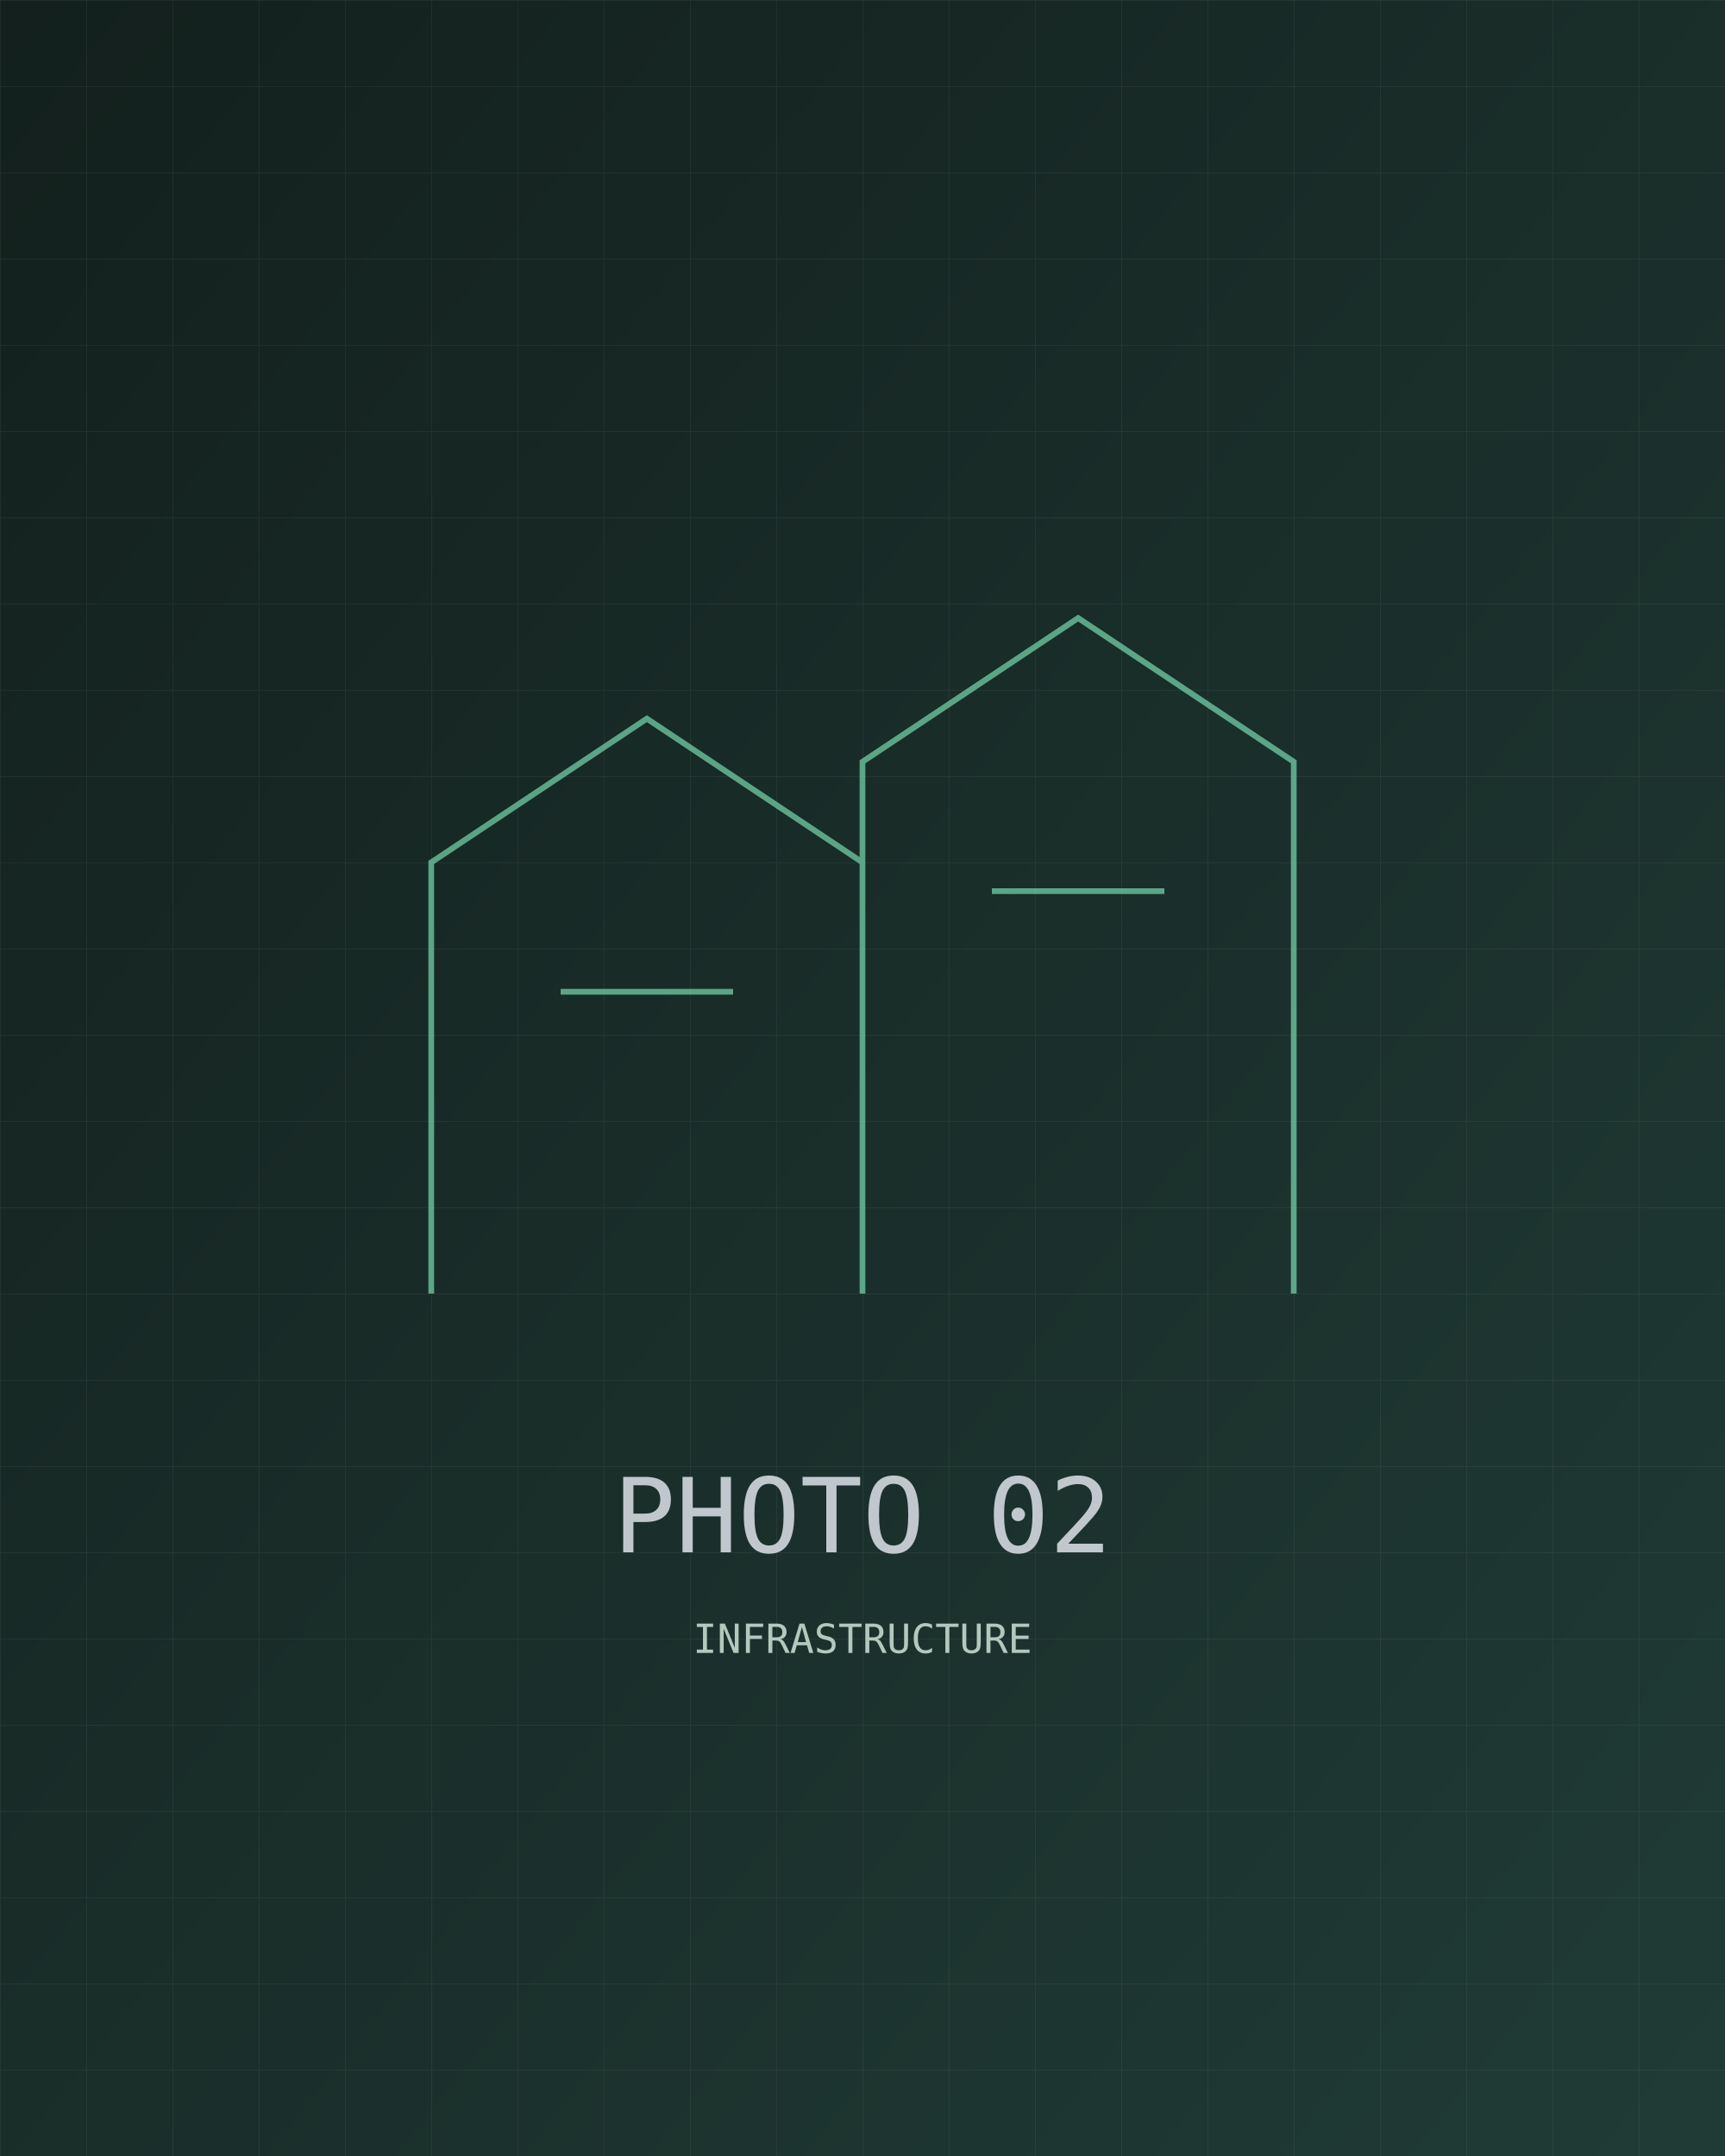
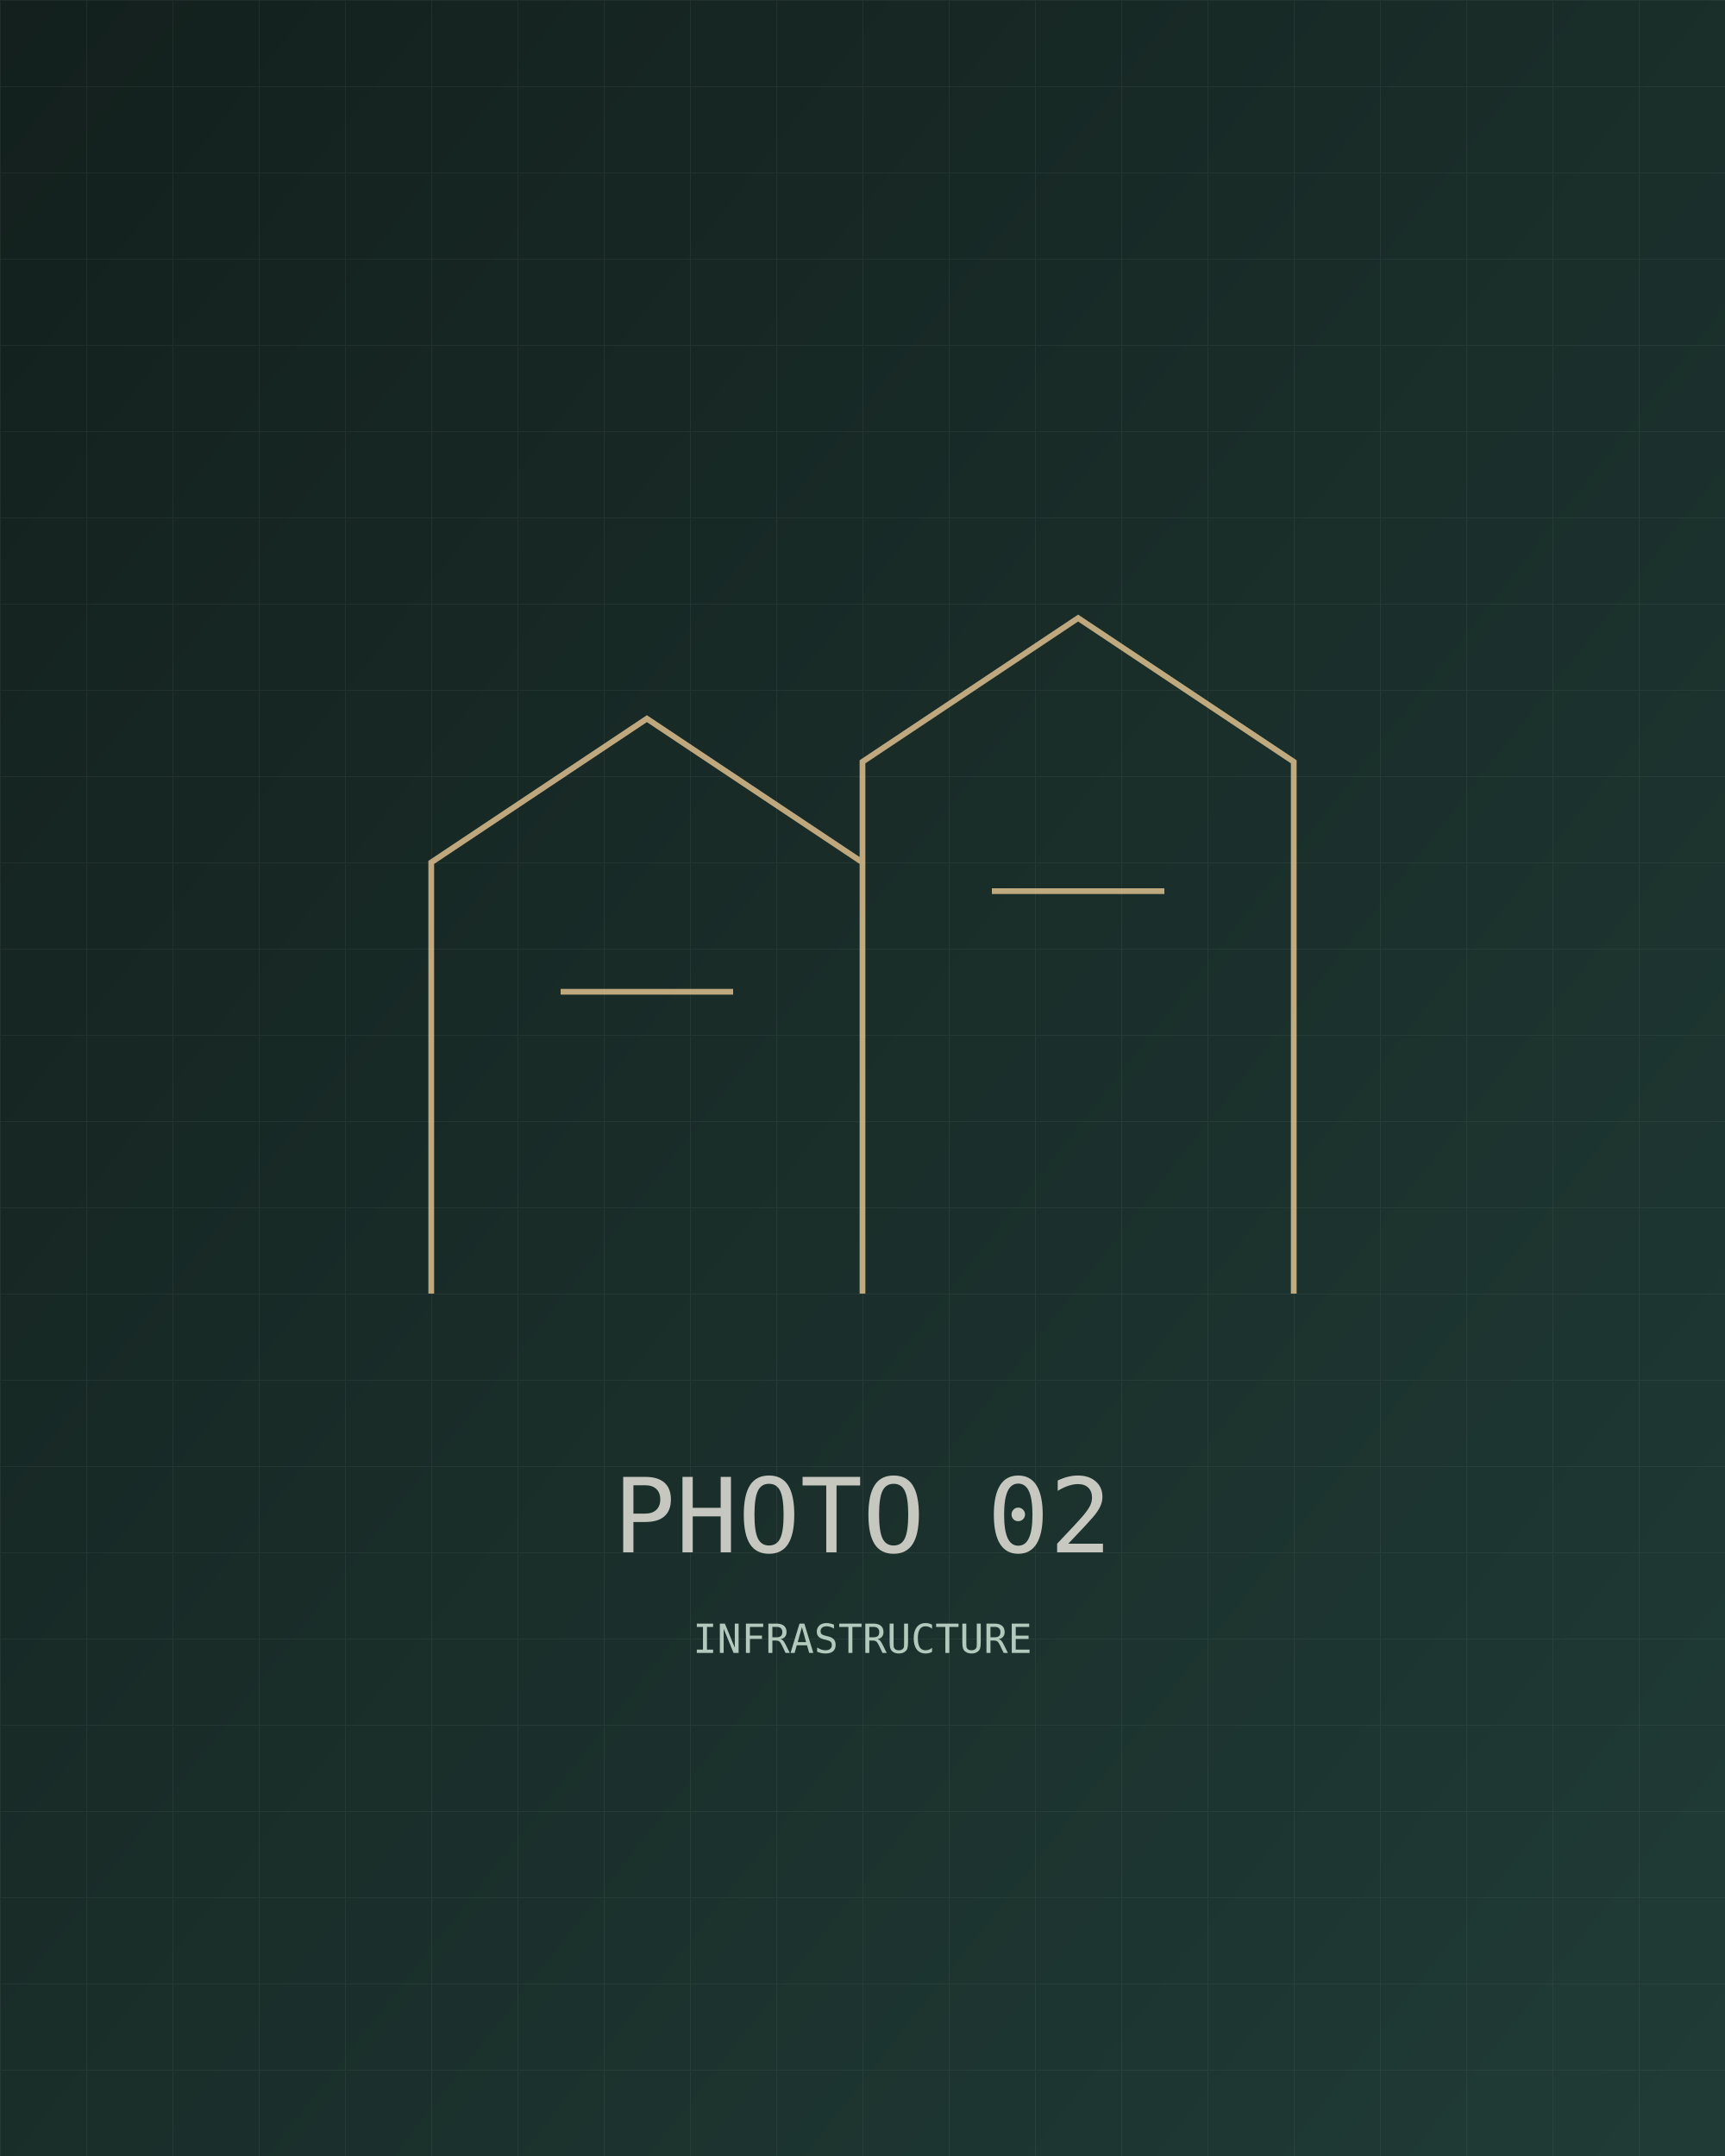
<svg xmlns="http://www.w3.org/2000/svg" viewBox="0 0 1200 1500" preserveAspectRatio="xMidYMid slice">
  <defs>
    <linearGradient id="bg" x1="0" y1="0" x2="1" y2="1">
      <stop stop-color="#13201d" />
      <stop offset="1" stop-color="#203b36" />
    </linearGradient>
    <pattern id="grid" width="60" height="60" patternUnits="userSpaceOnUse">
      <path d="M60 0H0V60" fill="none" stroke="#fff" stroke-opacity=".06" />
    </pattern>
  </defs>
  <rect width="1200" height="1500" fill="url(#bg)" />
  <rect width="1200" height="1500" fill="url(#grid)" />
-   <g fill="none" stroke="#75d4ac" stroke-opacity=".72" stroke-width="4">
+   <g fill="none" stroke="#ffd9a0" stroke-opacity=".72" stroke-width="4">
    <path d="M300 900V600l150-100 150 100v300M600 900V530l150-100 150 100v370" />
    <path d="M390 690h120M690 620h120" />
  </g>
-   <text x="600" y="1080" text-anchor="middle" font-family="monospace" font-size="72" fill="#e9edf5" fill-opacity=".8">PHOTO 02</text>
+   <text x="600" y="1080" text-anchor="middle" font-family="monospace" font-size="72" fill="#f1ede4" fill-opacity=".8">PHOTO 02</text>
  <text x="600" y="1150" text-anchor="middle" font-family="monospace" font-size="28" fill="#b3c9bd">INFRASTRUCTURE</text>
</svg>
